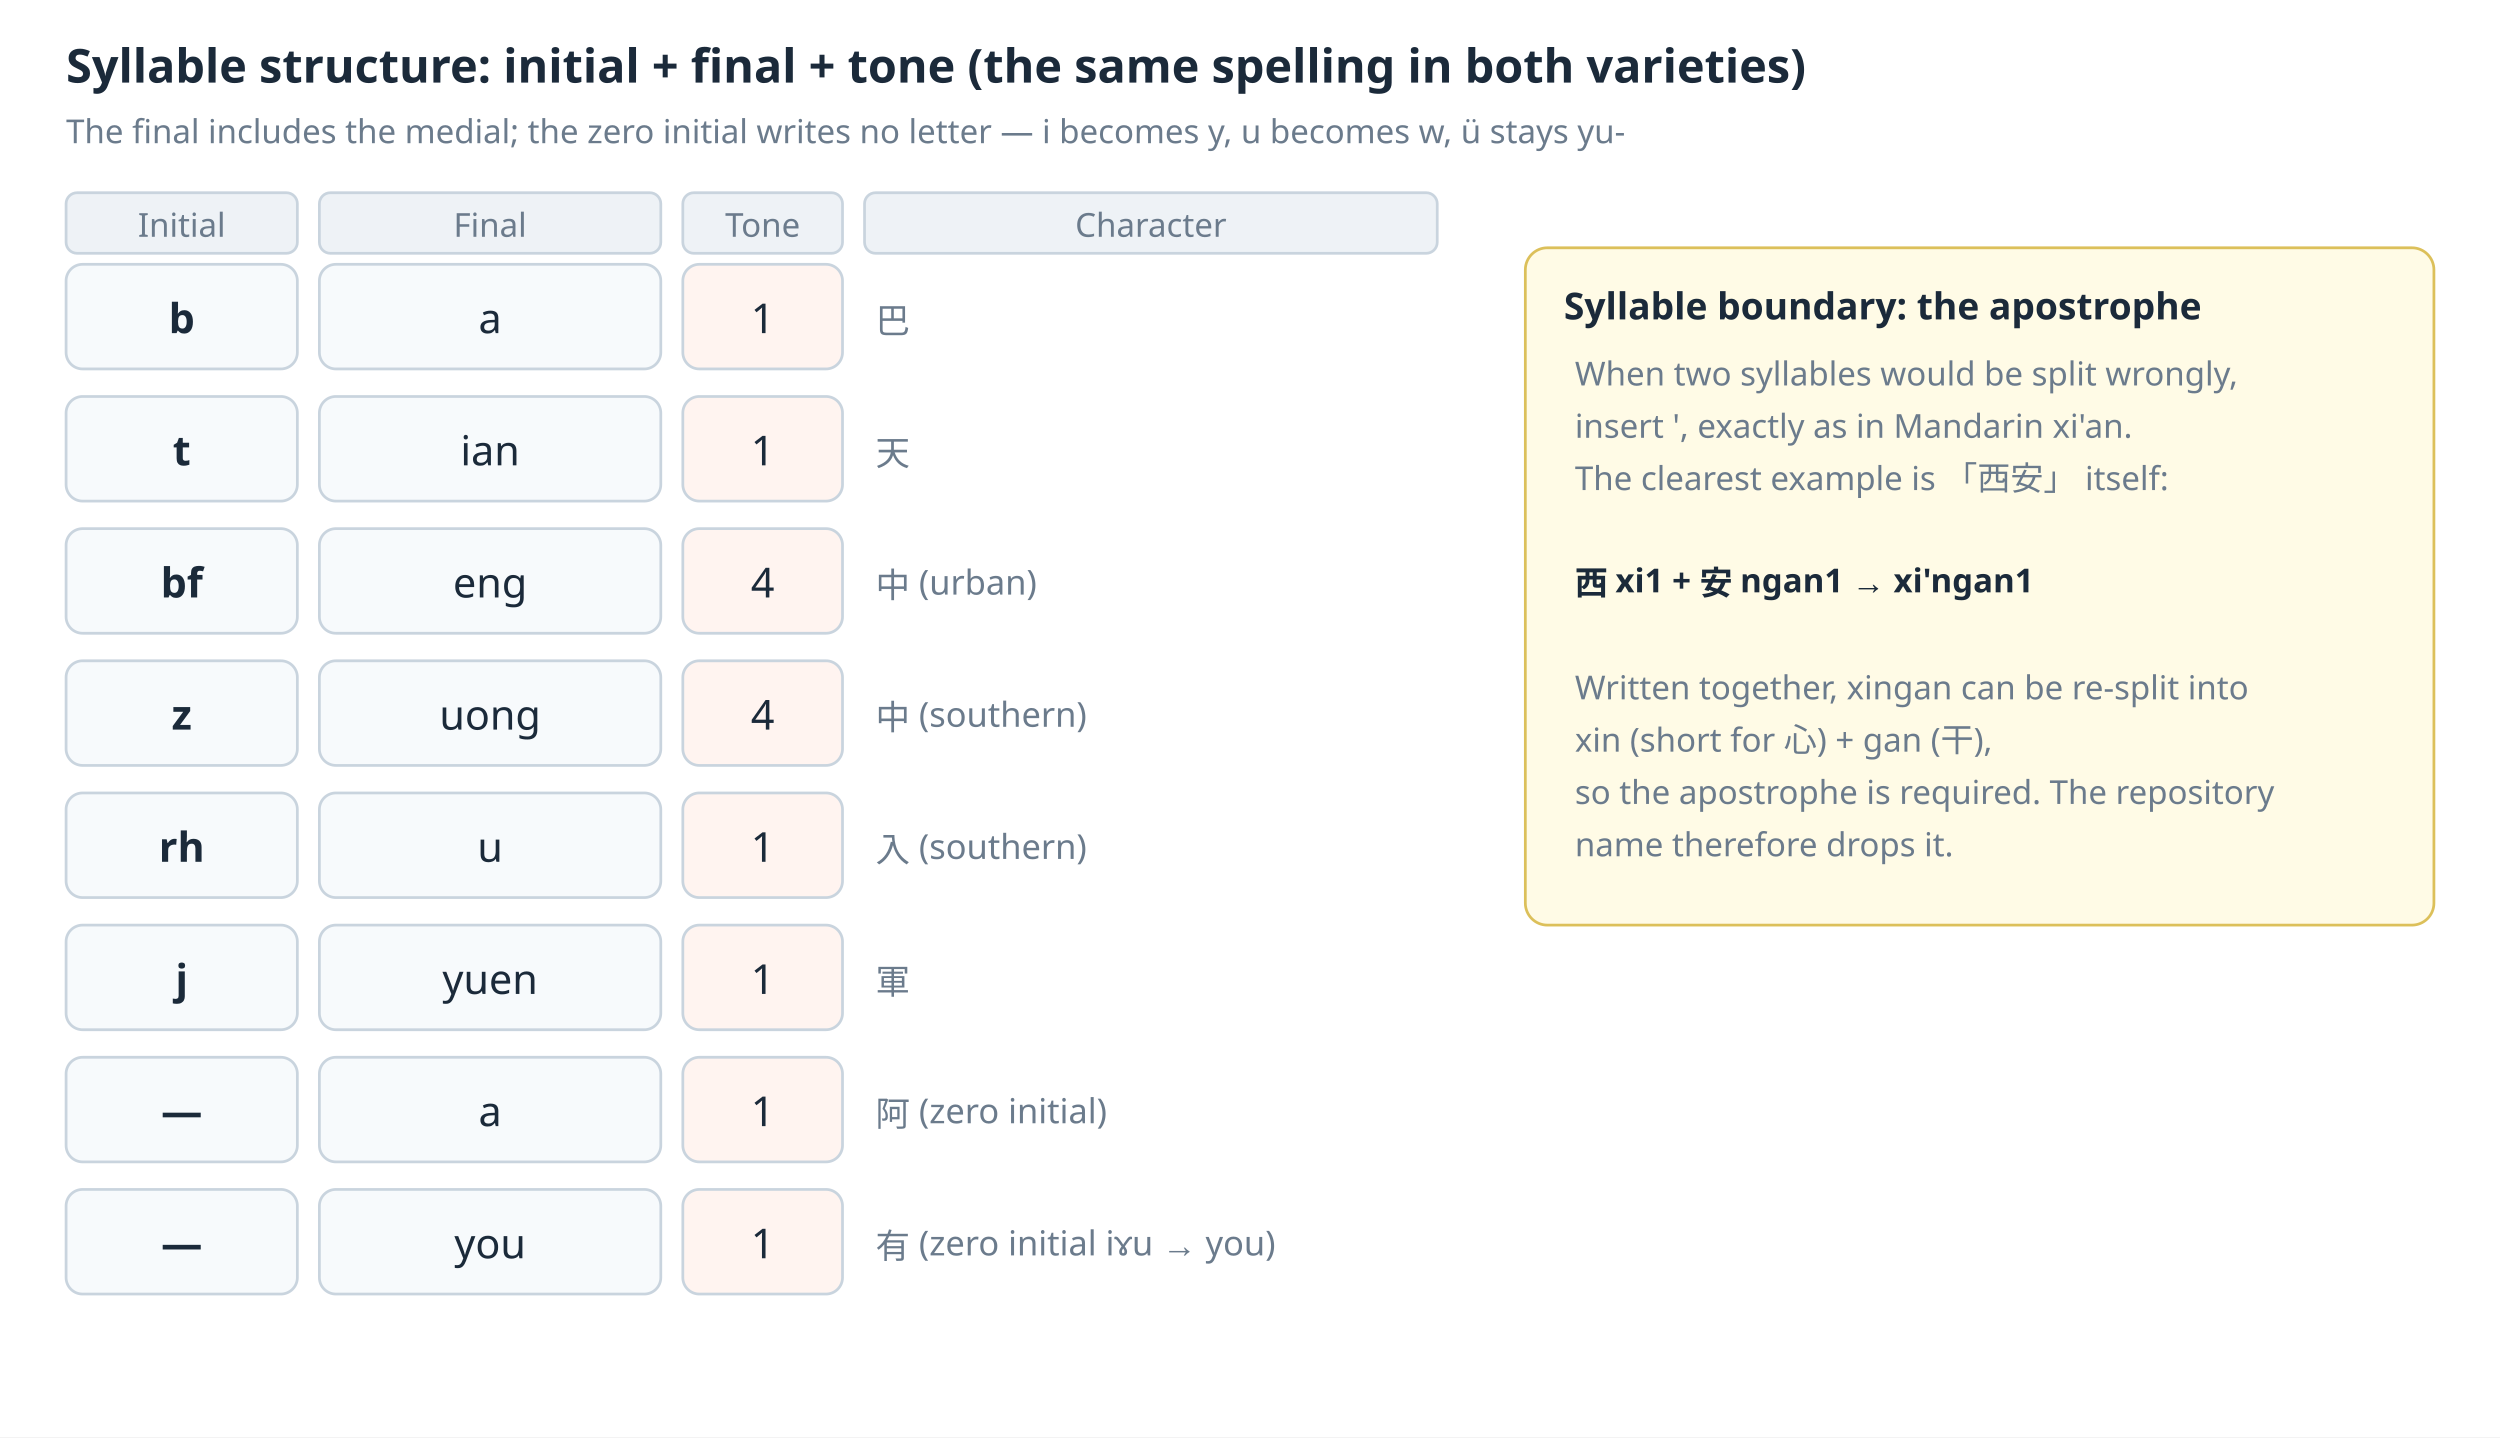
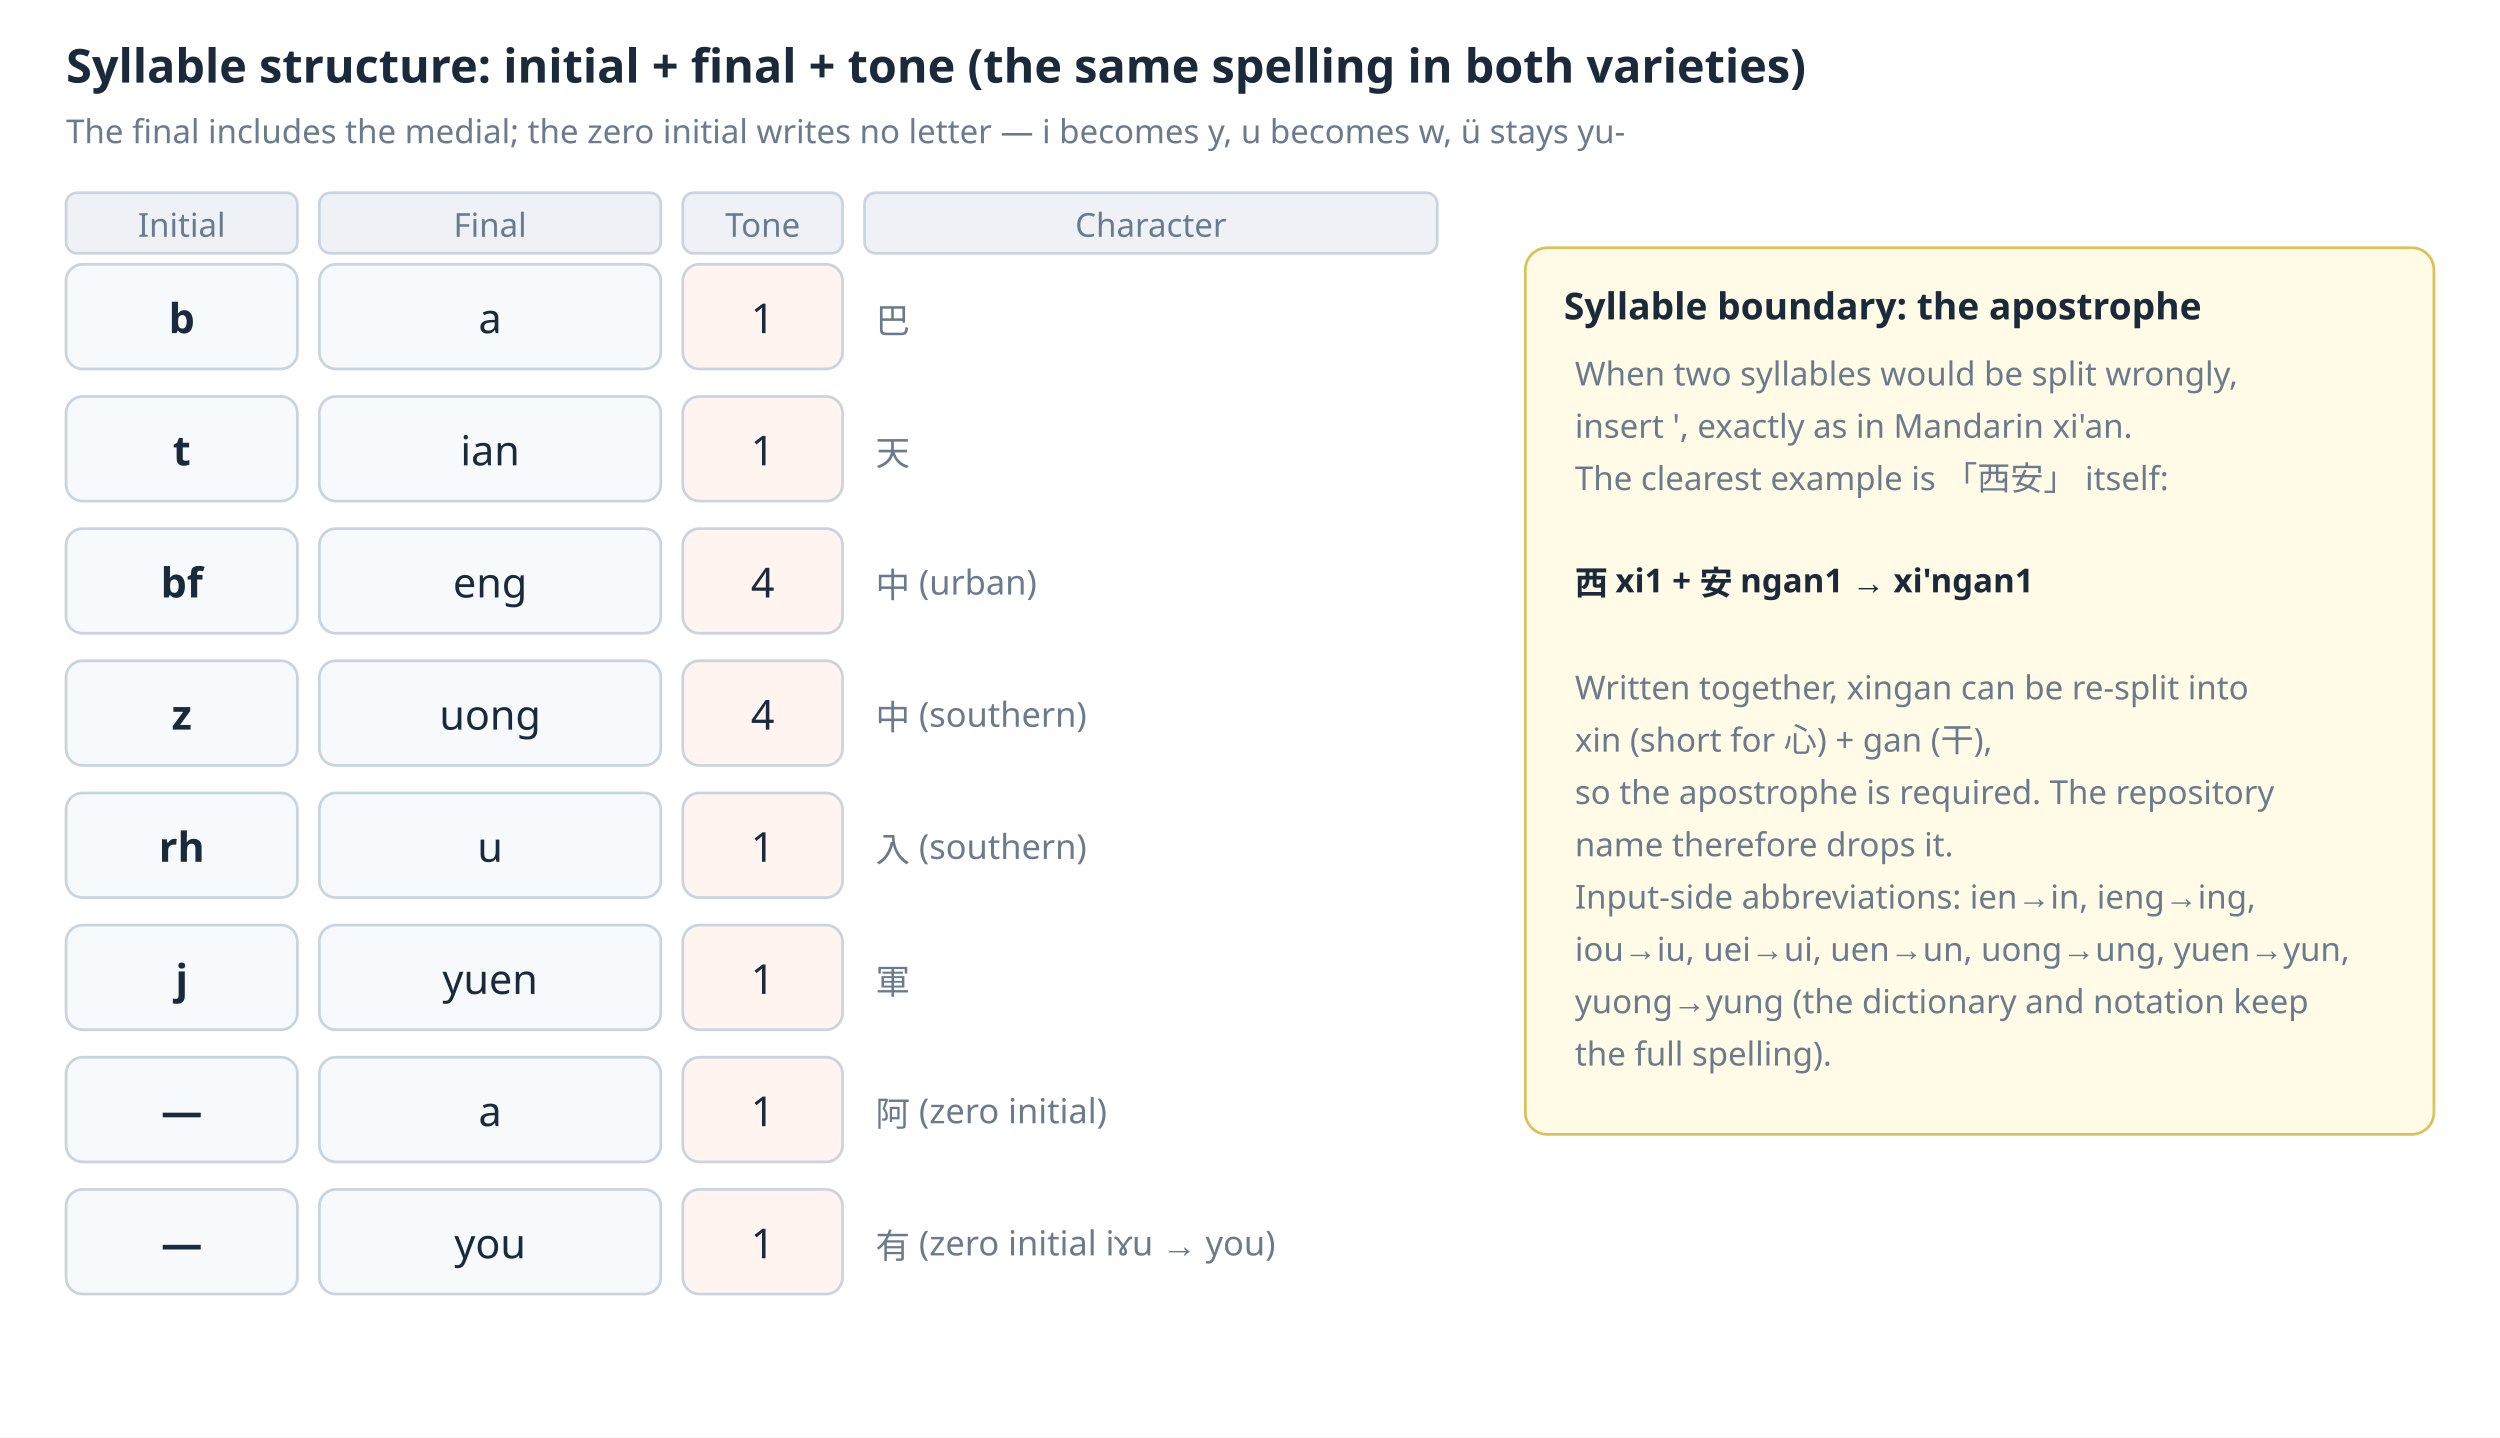
<svg xmlns="http://www.w3.org/2000/svg" width="908" height="522" viewBox="0 0 908 522" font-family="'Noto Sans','Helvetica Neue',Arial,'Noto Sans SC',sans-serif">
  <rect width="908" height="522" fill="#ffffff" />
  <text x="24" y="30" font-size="17" fill="#1b2a3a" font-weight="bold" text-anchor="start">Syllable structure: initial + final + tone (the same spelling in both varieties)</text>
  <text x="24" y="52" font-size="12" fill="#6b7b8c" font-weight="normal" text-anchor="start">The final includes the medial; the zero initial writes no letter — i becomes y, u becomes w, ü stays yu-</text>
  <rect x="24" y="70" width="84" height="22" rx="4" fill="#eef2f6" stroke="#c9d4de" />
  <text x="66" y="86" font-size="12" fill="#6b7b8c" font-weight="normal" text-anchor="middle">Initial</text>
  <rect x="116" y="70" width="124" height="22" rx="4" fill="#eef2f6" stroke="#c9d4de" />
  <text x="178" y="86" font-size="12" fill="#6b7b8c" font-weight="normal" text-anchor="middle">Final</text>
  <rect x="248" y="70" width="58" height="22" rx="4" fill="#eef2f6" stroke="#c9d4de" />
  <text x="277" y="86" font-size="12" fill="#6b7b8c" font-weight="normal" text-anchor="middle">Tone</text>
  <rect x="314" y="70" width="208" height="22" rx="4" fill="#eef2f6" stroke="#c9d4de" />
  <text x="418" y="86" font-size="12" fill="#6b7b8c" font-weight="normal" text-anchor="middle">Character</text>
  <rect x="24" y="96" width="84" height="38" rx="6" fill="#f7fafc" stroke="#c9d4de" />
  <text x="66" y="121" font-size="15" fill="#1b2a3a" font-weight="bold" text-anchor="middle">b</text>
  <rect x="116" y="96" width="124" height="38" rx="6" fill="#f7fafc" stroke="#c9d4de" />
  <text x="178" y="121" font-size="15" fill="#1b2a3a" font-weight="normal" text-anchor="middle">a</text>
  <rect x="248" y="96" width="58" height="38" rx="6" fill="#fff4f0" stroke="#c9d4de" />
  <text x="277" y="121" font-size="15" fill="#1b2a3a" font-weight="normal" text-anchor="middle">1</text>
  <text x="318" y="121" font-size="12.5" fill="#6b7b8c" font-weight="normal" text-anchor="start">巴</text>
  <rect x="24" y="144" width="84" height="38" rx="6" fill="#f7fafc" stroke="#c9d4de" />
  <text x="66" y="169" font-size="15" fill="#1b2a3a" font-weight="bold" text-anchor="middle">t</text>
  <rect x="116" y="144" width="124" height="38" rx="6" fill="#f7fafc" stroke="#c9d4de" />
  <text x="178" y="169" font-size="15" fill="#1b2a3a" font-weight="normal" text-anchor="middle">ian</text>
  <rect x="248" y="144" width="58" height="38" rx="6" fill="#fff4f0" stroke="#c9d4de" />
  <text x="277" y="169" font-size="15" fill="#1b2a3a" font-weight="normal" text-anchor="middle">1</text>
  <text x="318" y="169" font-size="12.5" fill="#6b7b8c" font-weight="normal" text-anchor="start">天</text>
  <rect x="24" y="192" width="84" height="38" rx="6" fill="#f7fafc" stroke="#c9d4de" />
  <text x="66" y="217" font-size="15" fill="#1b2a3a" font-weight="bold" text-anchor="middle">bf</text>
  <rect x="116" y="192" width="124" height="38" rx="6" fill="#f7fafc" stroke="#c9d4de" />
  <text x="178" y="217" font-size="15" fill="#1b2a3a" font-weight="normal" text-anchor="middle">eng</text>
  <rect x="248" y="192" width="58" height="38" rx="6" fill="#fff4f0" stroke="#c9d4de" />
  <text x="277" y="217" font-size="15" fill="#1b2a3a" font-weight="normal" text-anchor="middle">4</text>
  <text x="318" y="217" font-size="12.5" fill="#6b7b8c" font-weight="normal" text-anchor="start">中 (urban)</text>
  <rect x="24" y="240" width="84" height="38" rx="6" fill="#f7fafc" stroke="#c9d4de" />
  <text x="66" y="265" font-size="15" fill="#1b2a3a" font-weight="bold" text-anchor="middle">z</text>
  <rect x="116" y="240" width="124" height="38" rx="6" fill="#f7fafc" stroke="#c9d4de" />
  <text x="178" y="265" font-size="15" fill="#1b2a3a" font-weight="normal" text-anchor="middle">uong</text>
  <rect x="248" y="240" width="58" height="38" rx="6" fill="#fff4f0" stroke="#c9d4de" />
  <text x="277" y="265" font-size="15" fill="#1b2a3a" font-weight="normal" text-anchor="middle">4</text>
  <text x="318" y="265" font-size="12.5" fill="#6b7b8c" font-weight="normal" text-anchor="start">中 (southern)</text>
  <rect x="24" y="288" width="84" height="38" rx="6" fill="#f7fafc" stroke="#c9d4de" />
  <text x="66" y="313" font-size="15" fill="#1b2a3a" font-weight="bold" text-anchor="middle">rh</text>
  <rect x="116" y="288" width="124" height="38" rx="6" fill="#f7fafc" stroke="#c9d4de" />
  <text x="178" y="313" font-size="15" fill="#1b2a3a" font-weight="normal" text-anchor="middle">u</text>
  <rect x="248" y="288" width="58" height="38" rx="6" fill="#fff4f0" stroke="#c9d4de" />
  <text x="277" y="313" font-size="15" fill="#1b2a3a" font-weight="normal" text-anchor="middle">1</text>
  <text x="318" y="313" font-size="12.5" fill="#6b7b8c" font-weight="normal" text-anchor="start">入 (southern)</text>
  <rect x="24" y="336" width="84" height="38" rx="6" fill="#f7fafc" stroke="#c9d4de" />
  <text x="66" y="361" font-size="15" fill="#1b2a3a" font-weight="bold" text-anchor="middle">j</text>
  <rect x="116" y="336" width="124" height="38" rx="6" fill="#f7fafc" stroke="#c9d4de" />
  <text x="178" y="361" font-size="15" fill="#1b2a3a" font-weight="normal" text-anchor="middle">yuen</text>
  <rect x="248" y="336" width="58" height="38" rx="6" fill="#fff4f0" stroke="#c9d4de" />
  <text x="277" y="361" font-size="15" fill="#1b2a3a" font-weight="normal" text-anchor="middle">1</text>
  <text x="318" y="361" font-size="12.5" fill="#6b7b8c" font-weight="normal" text-anchor="start">軍</text>
  <rect x="24" y="384" width="84" height="38" rx="6" fill="#f7fafc" stroke="#c9d4de" />
  <text x="66" y="409" font-size="15" fill="#1b2a3a" font-weight="bold" text-anchor="middle">—</text>
  <rect x="116" y="384" width="124" height="38" rx="6" fill="#f7fafc" stroke="#c9d4de" />
  <text x="178" y="409" font-size="15" fill="#1b2a3a" font-weight="normal" text-anchor="middle">a</text>
  <rect x="248" y="384" width="58" height="38" rx="6" fill="#fff4f0" stroke="#c9d4de" />
  <text x="277" y="409" font-size="15" fill="#1b2a3a" font-weight="normal" text-anchor="middle">1</text>
  <text x="318" y="409" font-size="12.5" fill="#6b7b8c" font-weight="normal" text-anchor="start">阿 (zero initial)</text>
  <rect x="24" y="432" width="84" height="38" rx="6" fill="#f7fafc" stroke="#c9d4de" />
  <text x="66" y="457" font-size="15" fill="#1b2a3a" font-weight="bold" text-anchor="middle">—</text>
  <rect x="116" y="432" width="124" height="38" rx="6" fill="#f7fafc" stroke="#c9d4de" />
  <text x="178" y="457" font-size="15" fill="#1b2a3a" font-weight="normal" text-anchor="middle">you</text>
  <rect x="248" y="432" width="58" height="38" rx="6" fill="#fff4f0" stroke="#c9d4de" />
  <text x="277" y="457" font-size="15" fill="#1b2a3a" font-weight="normal" text-anchor="middle">1</text>
  <text x="318" y="457" font-size="12.5" fill="#6b7b8c" font-weight="normal" text-anchor="start">有 (zero initial iɤu → you)</text>
-   <rect x="554" y="90" width="330" height="246" rx="8" fill="#fffbe6" stroke="#dcc05a" />
+   <rect x="554" y="90" width="330" height="322" rx="8" fill="#fffbe6" stroke="#dcc05a" />
  <text x="568" y="116" font-size="13.5" fill="#1b2a3a" font-weight="bold" text-anchor="start">Syllable boundary: the apostrophe</text>
  <text x="572" y="140" font-size="12" fill="#6b7b8c" font-weight="normal" text-anchor="start">When two syllables would be split wrongly,</text>
  <text x="572" y="159" font-size="12" fill="#6b7b8c" font-weight="normal" text-anchor="start">insert ', exactly as in Mandarin xi'an.</text>
  <text x="572" y="178" font-size="12" fill="#6b7b8c" font-weight="normal" text-anchor="start">The clearest example is 「西安」 itself:</text>
  <text x="572" y="197" font-size="12" fill="#6b7b8c" font-weight="normal" text-anchor="start" />
  <text x="572" y="216" font-size="12" fill="#1b2a3a" font-weight="bold" text-anchor="start">    西 xi1 + 安 ngan1  →  xi'ngan1</text>
  <text x="572" y="235" font-size="12" fill="#6b7b8c" font-weight="normal" text-anchor="start" />
  <text x="572" y="254" font-size="12" fill="#6b7b8c" font-weight="normal" text-anchor="start">Written together, xingan can be re-split into</text>
  <text x="572" y="273" font-size="12" fill="#6b7b8c" font-weight="normal" text-anchor="start">xin (short for 心) + gan (干),</text>
  <text x="572" y="292" font-size="12" fill="#6b7b8c" font-weight="normal" text-anchor="start">so the apostrophe is required. The repository</text>
  <text x="572" y="311" font-size="12" fill="#6b7b8c" font-weight="normal" text-anchor="start">name therefore drops it.</text>
+   <text x="572" y="330" font-size="12" fill="#6b7b8c" font-weight="normal" text-anchor="start">Input-side abbreviations: ien→in, ieng→ing,</text>
+   <text x="572" y="349" font-size="12" fill="#6b7b8c" font-weight="normal" text-anchor="start">iou→iu, uei→ui, uen→un, uong→ung, yuen→yun,</text>
+   <text x="572" y="368" font-size="12" fill="#6b7b8c" font-weight="normal" text-anchor="start">yuong→yung (the dictionary and notation keep</text>
+   <text x="572" y="387" font-size="12" fill="#6b7b8c" font-weight="normal" text-anchor="start">the full spelling).</text>
</svg>
